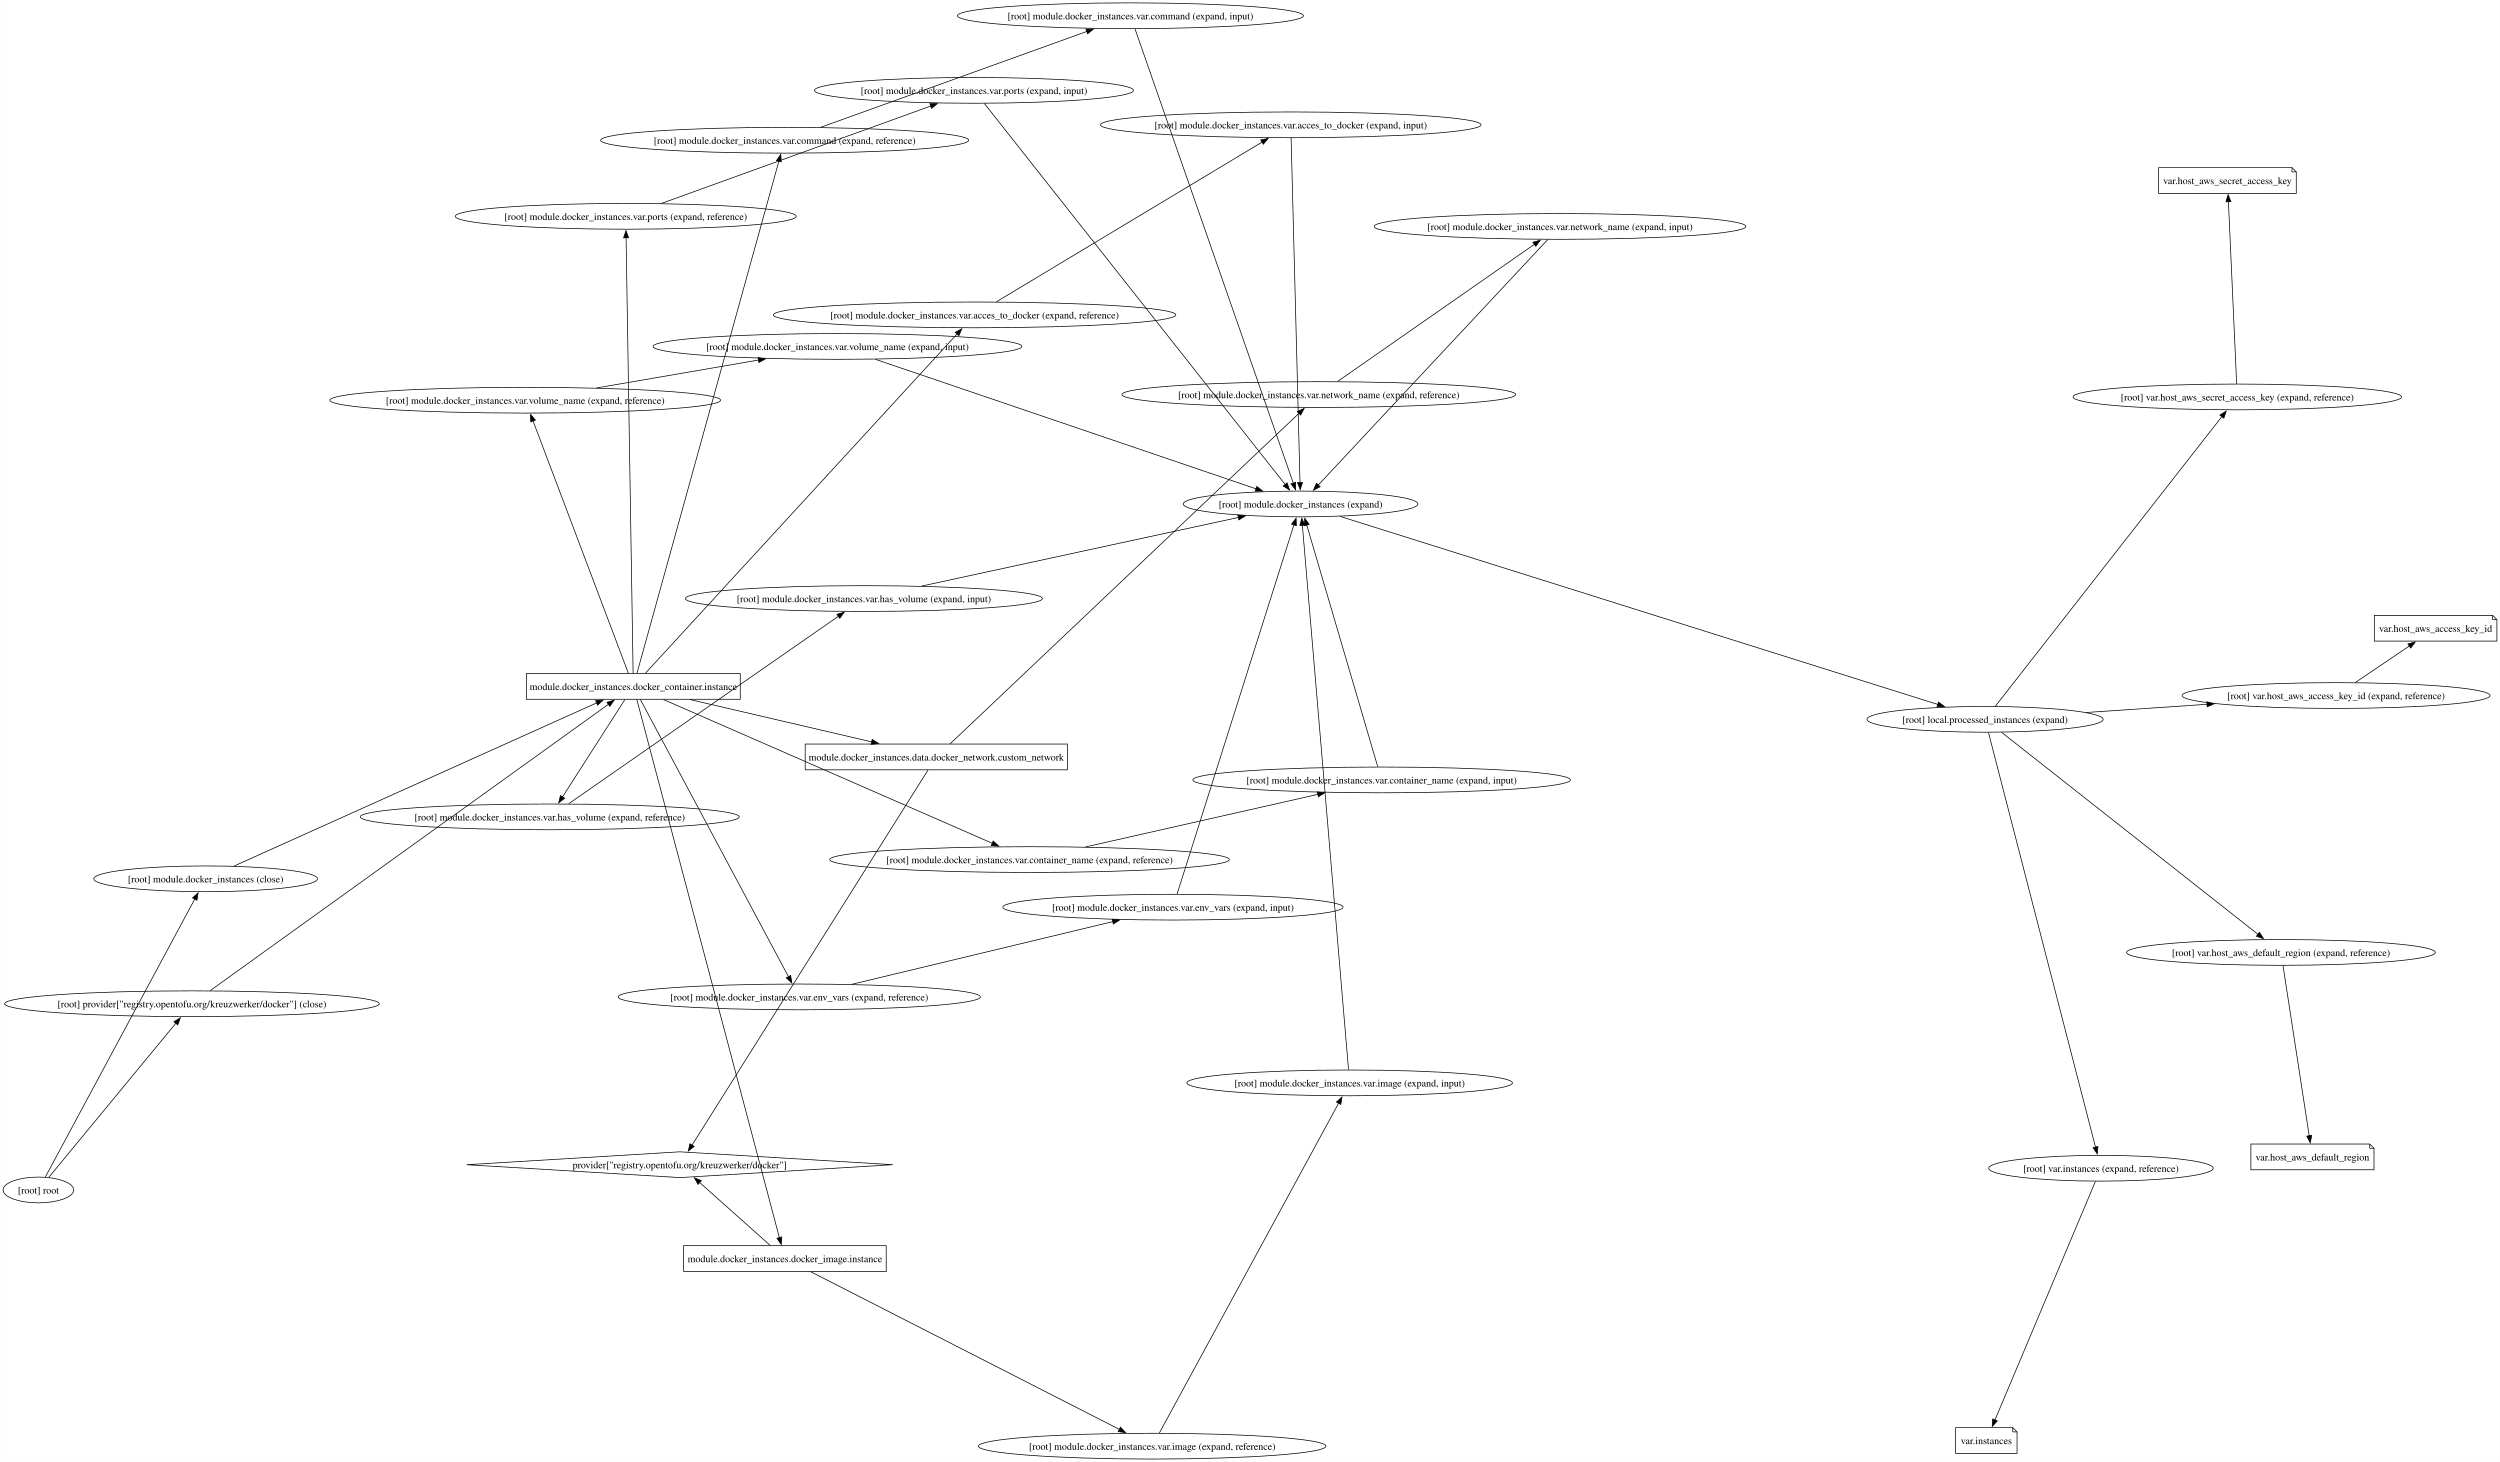
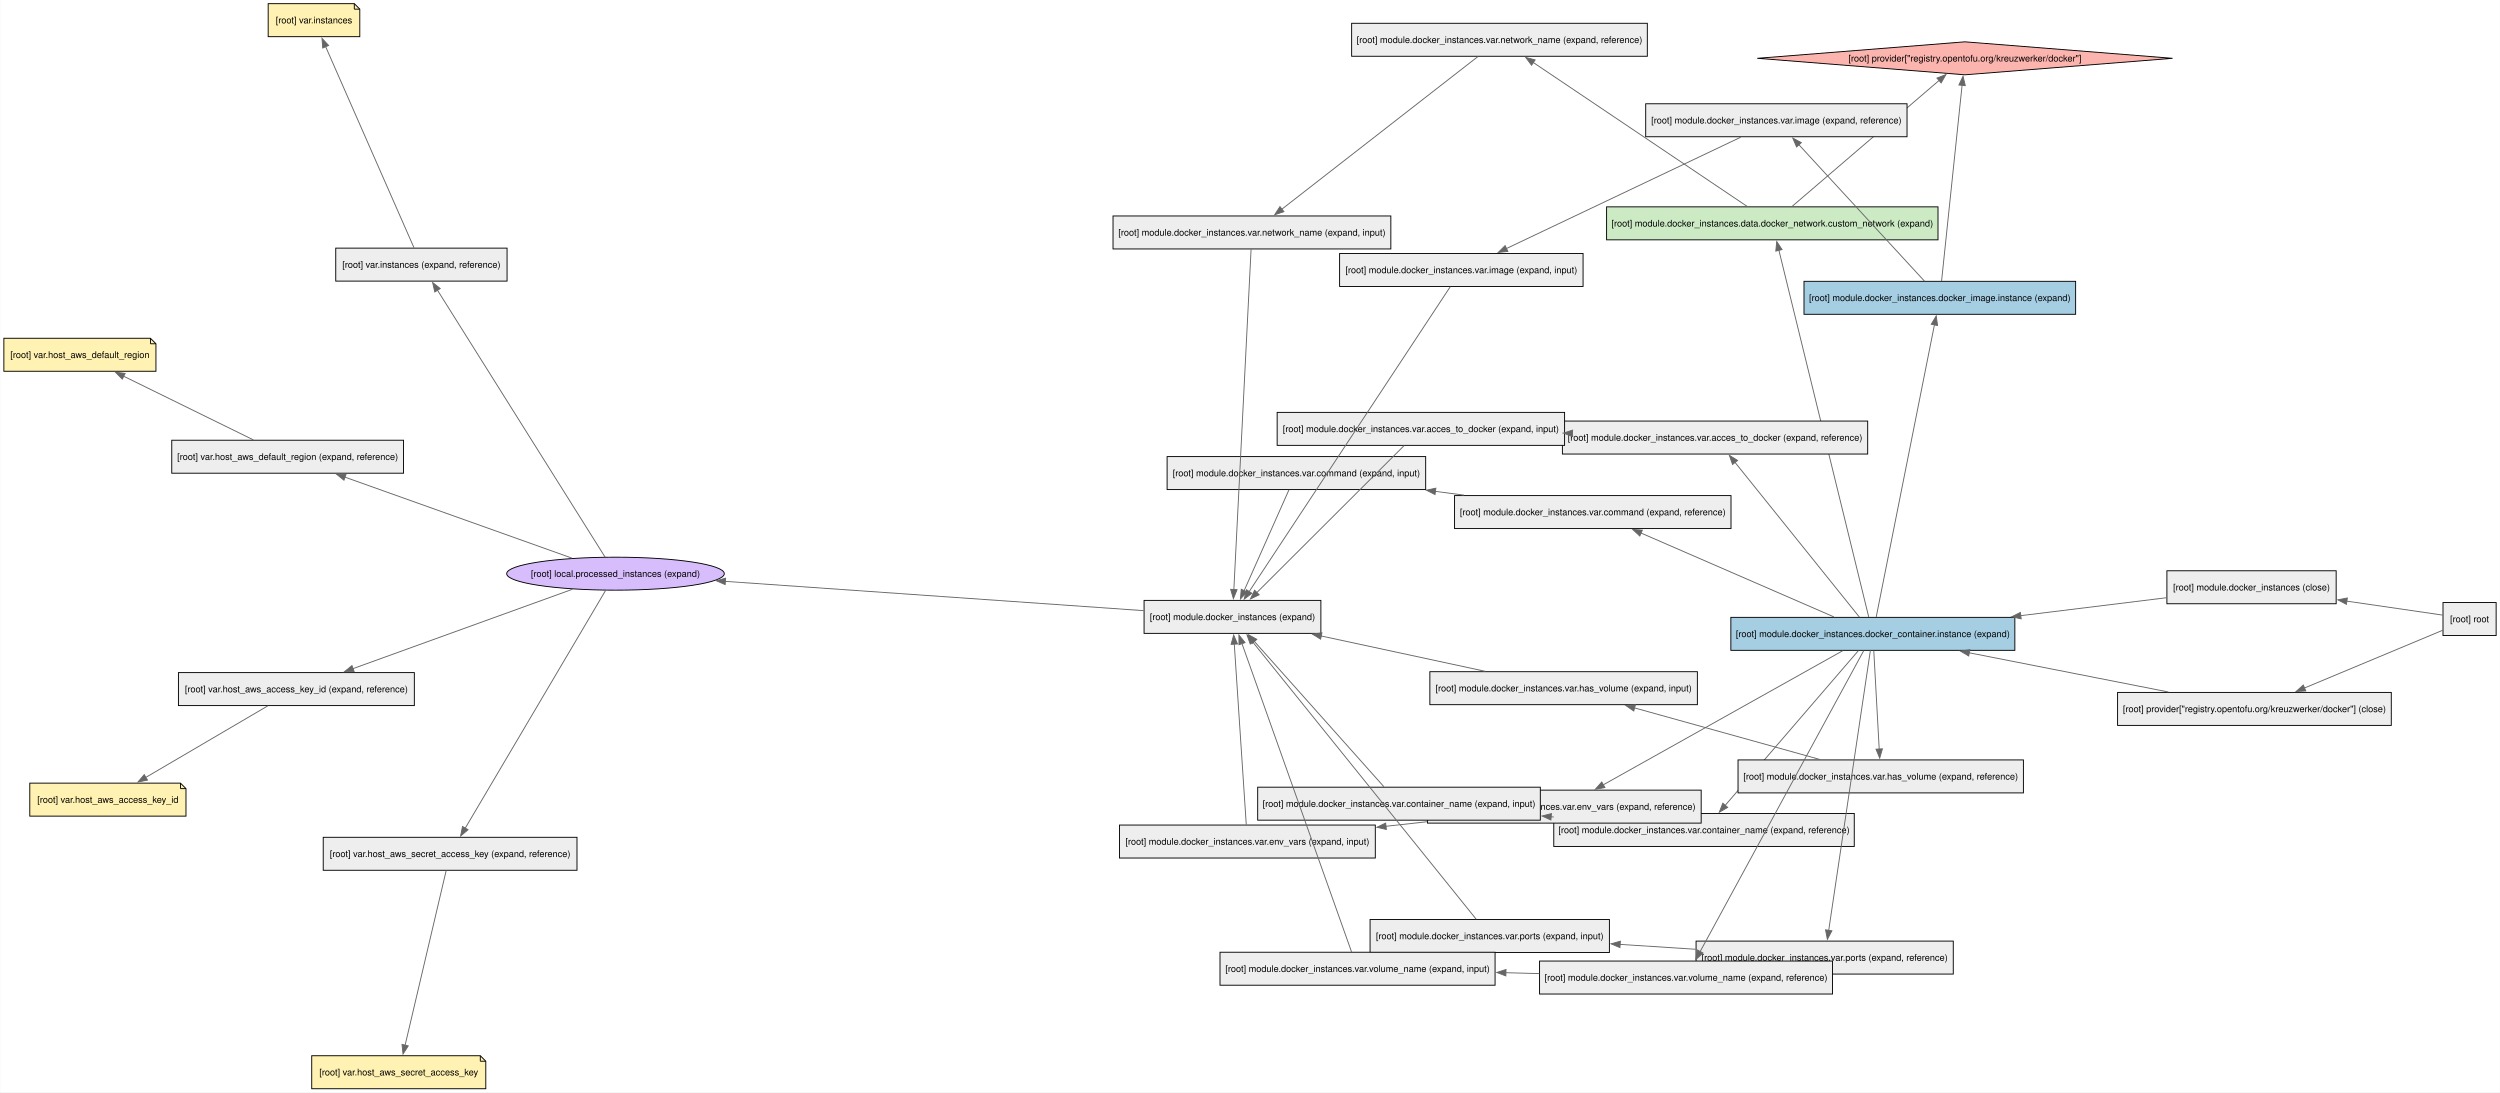
- <svg xmlns="http://www.w3.org/2000/svg" width="3492pt" height="2042pt" viewBox="0.00 0.00 3491.84 2042.28">
-   <g id="graph0" class="graph" transform="scale(1 1) rotate(0) translate(4 2038.28)">
-     <polygon fill="white" stroke="none" points="-4,4 -4,-2038.28 3487.84,-2038.28 3487.84,4 -4,4" />
+ <svg xmlns="http://www.w3.org/2000/svg" width="2728pt" height="1192pt" viewBox="0.00 0.00 2728.41 1192.37">
+   <g id="graph0" class="graph" transform="scale(1 1) rotate(0) translate(4 1188.37)">
+     <polygon fill="white" stroke="none" points="-4,4 -4,-1188.37 2724.41,-1188.37 2724.41,4 -4,4" />
    <g id="node1" class="node">
-       <polygon fill="none" stroke="black" points="1486.78,-998.85 1120.53,-998.85 1120.53,-962.85 1486.78,-962.85 1486.78,-998.85" />
-       <text text-anchor="middle" x="1303.65" y="-975.8" font-family="Times,serif" font-size="14.00">module.docker_instances.data.docker_network.custom_network</text>
+       <polygon fill="#fff2b2" stroke="black" points="192.79,-333.54 28.29,-333.54 28.29,-297.54 198.79,-297.54 198.79,-327.54 192.79,-333.54" />
+       <polyline fill="none" stroke="black" points="192.79,-333.54 192.79,-327.54" />
+       <polyline fill="none" stroke="black" points="198.79,-327.54 192.79,-327.54" />
+       <text text-anchor="middle" x="113.54" y="-312.04" font-family="Helvetica,sans-Serif" font-size="10.00">[root] var.host_aws_access_key_id</text>
+     </g>
+     <g id="node2" class="node">
+       <polygon fill="#fff2b2" stroke="black" points="160,-819.12 0,-819.12 0,-783.12 166,-783.12 166,-813.12 160,-819.12" />
+       <polyline fill="none" stroke="black" points="160,-819.12 160,-813.12" />
+       <polyline fill="none" stroke="black" points="166,-813.12 160,-813.12" />
+       <text text-anchor="middle" x="83" y="-797.62" font-family="Helvetica,sans-Serif" font-size="10.00">[root] var.host_aws_default_region</text>
+     </g>
+     <g id="node3" class="node">
+       <polygon fill="#fff2b2" stroke="black" points="520.04,-36 336.04,-36 336.04,0 526.04,0 526.04,-30 520.04,-36" />
+       <polyline fill="none" stroke="black" points="520.04,-36 520.04,-30" />
+       <polyline fill="none" stroke="black" points="526.04,-30 520.04,-30" />
+       <text text-anchor="middle" x="431.04" y="-14.5" font-family="Helvetica,sans-Serif" font-size="10.00">[root] var.host_aws_secret_access_key</text>
    </g>
    <g id="node4" class="node">
-       <polygon fill="none" stroke="black" points="945.22,-429.2 647.49,-411.2 945.22,-393.2 1242.94,-411.2 945.22,-429.2" />
-       <text text-anchor="middle" x="945.22" y="-406.15" font-family="Times,serif" font-size="14.00">provider["registry.opentofu.org/kreuzwerker/docker"]</text>
+       <polygon fill="#fff2b2" stroke="black" points="382.51,-1184.37 288.51,-1184.37 288.51,-1148.37 388.51,-1148.37 388.51,-1178.37 382.51,-1184.37" />
+       <polyline fill="none" stroke="black" points="382.51,-1184.37 382.51,-1178.37" />
+       <polyline fill="none" stroke="black" points="388.51,-1178.37 382.51,-1178.37" />
+       <text text-anchor="middle" x="338.51" y="-1162.87" font-family="Helvetica,sans-Serif" font-size="10.00">[root] var.instances</text>
+     </g>
+     <g id="node5" class="node">
+       <polygon fill="#fbb4ae" stroke="black" points="2140.56,-1142.72 1913.92,-1124.72 2140.56,-1106.72 2367.19,-1124.72 2140.56,-1142.72" />
+       <text text-anchor="middle" x="2140.56" y="-1121.22" font-family="Helvetica,sans-Serif" font-size="10.00">[root] provider["registry.opentofu.org/kreuzwerker/docker"]</text>
+     </g>
+     <g id="node6" class="node">
+       <polygon fill="#ccebc5" stroke="black" points="2111.19,-962.58 1749.44,-962.58 1749.44,-926.58 2111.19,-926.58 2111.19,-962.58" />
+       <text text-anchor="middle" x="1930.32" y="-941.08" font-family="Helvetica,sans-Serif" font-size="10.00">[root] module.docker_instances.data.docker_network.custom_network (expand)</text>
    </g>
    <g id="edge8" class="edge">
-       <path fill="none" stroke="black" d="M1292.13,-962.54C1239.88,-879.5 1024.99,-537.98 962.4,-438.5" />
-       <polygon fill="black" stroke="black" points="965.43,-436.76 957.14,-430.16 959.51,-440.48 965.43,-436.76" />
+       <path fill="none" stroke="#666666" d="M1951.63,-962.84C1989.84,-995.58 2069.95,-1064.22 2112.54,-1100.72" />
+       <polygon fill="#666666" stroke="#666666" points="2110.01,-1103.16 2119.88,-1107.01 2114.57,-1097.84 2110.01,-1103.16" />
+     </g>
+     <g id="node17" class="node">
+       <polygon fill="#eeeeee" stroke="black" points="1793.9,-1162.95 1471.15,-1162.95 1471.15,-1126.95 1793.9,-1126.95 1793.9,-1162.95" />
+       <text text-anchor="middle" x="1632.53" y="-1141.45" font-family="Helvetica,sans-Serif" font-size="10.00">[root] module.docker_instances.var.network_name (expand, reference)</text>
+     </g>
+     <g id="edge7" class="edge">
+       <path fill="none" stroke="#666666" d="M1902.84,-963.07C1849.1,-999.23 1730.07,-1079.32 1669.49,-1120.08" />
+       <polygon fill="#666666" stroke="#666666" points="1667.54,-1117.17 1661.2,-1125.66 1671.45,-1122.98 1667.54,-1117.17" />
+     </g>
+     <g id="node7" class="node">
+       <polygon fill="#a6cee3" stroke="black" points="2195.07,-514.5 1885.07,-514.5 1885.07,-478.5 2195.07,-478.5 2195.07,-514.5" />
+       <text text-anchor="middle" x="2040.07" y="-493" font-family="Helvetica,sans-Serif" font-size="10.00">[root] module.docker_instances.docker_container.instance (expand)</text>
+     </g>
+     <g id="edge9" class="edge">
+       <path fill="none" stroke="#666666" d="M2035.57,-514.9C2018.59,-584.19 1958.44,-829.78 1937.54,-915.11" />
+       <polygon fill="#666666" stroke="#666666" points="1934.14,-914.26 1935.16,-924.8 1940.94,-915.92 1934.14,-914.26" />
+     </g>
+     <g id="node8" class="node">
+       <polygon fill="#a6cee3" stroke="black" points="2261.41,-881.3 1964.91,-881.3 1964.91,-845.3 2261.41,-845.3 2261.41,-881.3" />
+       <text text-anchor="middle" x="2113.16" y="-859.8" font-family="Helvetica,sans-Serif" font-size="10.00">[root] module.docker_instances.docker_image.instance (expand)</text>
+     </g>
+     <g id="edge10" class="edge">
+       <path fill="none" stroke="#666666" d="M2043.75,-514.94C2055.59,-574.39 2092.85,-761.35 2107.33,-834.01" />
+       <polygon fill="#666666" stroke="#666666" points="2103.84,-834.43 2109.23,-843.56 2110.71,-833.07 2103.84,-834.43" />
+     </g>
+     <g id="node18" class="node">
+       <polygon fill="#eeeeee" stroke="black" points="2034.44,-728.77 1701.19,-728.77 1701.19,-692.77 2034.44,-692.77 2034.44,-728.77" />
+       <text text-anchor="middle" x="1867.82" y="-707.27" font-family="Helvetica,sans-Serif" font-size="10.00">[root] module.docker_instances.var.acces_to_docker (expand, reference)</text>
+     </g>
+     <g id="edge11" class="edge">
+       <path fill="none" stroke="#666666" d="M2025.39,-514.77C1995,-552.56 1925.12,-639.5 1889.52,-683.78" />
+       <polygon fill="#666666" stroke="#666666" points="1886.95,-681.38 1883.41,-691.37 1892.41,-685.77 1886.95,-681.38" />
+     </g>
+     <g id="node19" class="node">
+       <polygon fill="#eeeeee" stroke="black" points="1885.24,-647.42 1583.49,-647.42 1583.49,-611.42 1885.24,-611.42 1885.24,-647.42" />
+       <text text-anchor="middle" x="1734.37" y="-625.92" font-family="Helvetica,sans-Serif" font-size="10.00">[root] module.docker_instances.var.command (expand, reference)</text>
+     </g>
+     <g id="edge12" class="edge">
+       <path fill="none" stroke="#666666" d="M1997.57,-514.98C1942.47,-538.94 1846.41,-580.7 1786.83,-606.61" />
+       <polygon fill="#666666" stroke="#666666" points="1785.68,-603.29 1777.9,-610.49 1788.47,-609.71 1785.68,-603.29" />
+     </g>
+     <g id="node20" class="node">
+       <polygon fill="#eeeeee" stroke="black" points="2019.78,-300.44 1691.78,-300.44 1691.78,-264.44 2019.78,-264.44 2019.78,-300.44" />
+       <text text-anchor="middle" x="1855.78" y="-278.94" font-family="Helvetica,sans-Serif" font-size="10.00">[root] module.docker_instances.var.container_name (expand, reference)</text>
+     </g>
+     <g id="edge13" class="edge">
+       <path fill="none" stroke="#666666" d="M2024.36,-478.25C1991.79,-440.41 1916.77,-353.28 1878.76,-309.13" />
+       <polygon fill="#666666" stroke="#666666" points="1881.62,-307.09 1872.44,-301.79 1876.31,-311.65 1881.62,-307.09" />
+     </g>
+     <g id="node21" class="node">
+       <polygon fill="#eeeeee" stroke="black" points="1852.68,-325.91 1553.93,-325.91 1553.93,-289.91 1852.68,-289.91 1852.68,-325.91" />
+       <text text-anchor="middle" x="1703.3" y="-304.41" font-family="Helvetica,sans-Serif" font-size="10.00">[root] module.docker_instances.var.env_vars (expand, reference)</text>
+     </g>
+     <g id="edge14" class="edge">
+       <path fill="none" stroke="#666666" d="M2007.17,-478.08C1945.77,-443.69 1813.83,-369.81 1745.8,-331.71" />
+       <polygon fill="#666666" stroke="#666666" points="1747.6,-328.71 1737.16,-326.88 1744.18,-334.82 1747.6,-328.71" />
+     </g>
+     <g id="node22" class="node">
+       <polygon fill="#eeeeee" stroke="black" points="2204.41,-358.88 1892.91,-358.88 1892.91,-322.88 2204.41,-322.88 2204.41,-358.88" />
+       <text text-anchor="middle" x="2048.66" y="-337.38" font-family="Helvetica,sans-Serif" font-size="10.00">[root] module.docker_instances.var.has_volume (expand, reference)</text>
+     </g>
+     <g id="edge15" class="edge">
+       <path fill="none" stroke="#666666" d="M2041.09,-478.04C2042.56,-451.48 2045.28,-402.21 2047.02,-370.52" />
+       <polygon fill="#666666" stroke="#666666" points="2050.5,-371.01 2047.56,-360.83 2043.51,-370.62 2050.5,-371.01" />
+     </g>
+     <g id="node23" class="node">
+       <polygon fill="#eeeeee" stroke="black" points="2127.85,-161.13 1847.1,-161.13 1847.1,-125.13 2127.85,-125.13 2127.85,-161.13" />
+       <text text-anchor="middle" x="1987.47" y="-139.63" font-family="Helvetica,sans-Serif" font-size="10.00">[root] module.docker_instances.var.ports (expand, reference)</text>
+     </g>
+     <g id="edge16" class="edge">
+       <path fill="none" stroke="#666666" d="M2037.39,-478.49C2028.88,-421.32 2002.42,-243.55 1991.87,-172.71" />
+       <polygon fill="#666666" stroke="#666666" points="1995.37,-172.4 1990.43,-163.02 1988.44,-173.43 1995.37,-172.4" />
+     </g>
+     <g id="node24" class="node">
+       <polygon fill="#eeeeee" stroke="black" points="1996.02,-139.35 1676.27,-139.35 1676.27,-103.35 1996.02,-103.35 1996.02,-139.35" />
+       <text text-anchor="middle" x="1836.15" y="-117.85" font-family="Helvetica,sans-Serif" font-size="10.00">[root] module.docker_instances.var.volume_name (expand, reference)</text>
+     </g>
+     <g id="edge17" class="edge">
+       <path fill="none" stroke="#666666" d="M2030.1,-478.15C1997.1,-417.44 1891.28,-222.78 1851.48,-149.56" />
+       <polygon fill="#666666" stroke="#666666" points="1854.67,-148.11 1846.82,-141 1848.52,-151.45 1854.67,-148.11" />
+     </g>
+     <g id="edge19" class="edge">
+       <path fill="none" stroke="#666666" d="M2115.09,-881.68C2119.78,-926.42 2131.81,-1041.24 2137.49,-1095.49" />
+       <polygon fill="#666666" stroke="#666666" points="2133.99,-1095.62 2138.51,-1105.2 2140.95,-1094.89 2133.99,-1095.62" />
+     </g>
+     <g id="node25" class="node">
+       <polygon fill="#eeeeee" stroke="black" points="2077.38,-1075.1 1792.13,-1075.1 1792.13,-1039.1 2077.38,-1039.1 2077.38,-1075.1" />
+       <text text-anchor="middle" x="1934.76" y="-1053.6" font-family="Helvetica,sans-Serif" font-size="10.00">[root] module.docker_instances.var.image (expand, reference)</text>
+     </g>
+     <g id="edge18" class="edge">
+       <path fill="none" stroke="#666666" d="M2096.38,-881.53C2064.77,-915.87 1996.27,-990.28 1959.42,-1030.32" />
+       <polygon fill="#666666" stroke="#666666" points="1956.85,-1027.94 1952.65,-1037.66 1962,-1032.68 1956.85,-1027.94" />
+     </g>
+     <g id="node9" class="node">
+       <ellipse fill="#d8bdfc" stroke="black" cx="667.61" cy="-562.18" rx="118.76" ry="18" />
+       <text text-anchor="middle" x="667.61" y="-558.68" font-family="Helvetica,sans-Serif" font-size="10.00">[root] local.processed_instances (expand)</text>
+     </g>
+     <g id="node13" class="node">
+       <polygon fill="#eeeeee" stroke="black" points="448.05,-454.2 190.55,-454.2 190.55,-418.2 448.05,-418.2 448.05,-454.2" />
+       <text text-anchor="middle" x="319.3" y="-432.7" font-family="Helvetica,sans-Serif" font-size="10.00">[root] var.host_aws_access_key_id (expand, reference)</text>
+     </g>
+     <g id="edge1" class="edge">
+       <path fill="none" stroke="#666666" d="M620.64,-545.19C558.68,-522.78 449.51,-483.29 380.96,-458.5" />
+       <polygon fill="#666666" stroke="#666666" points="382.34,-455.28 371.75,-455.17 379.96,-461.86 382.34,-455.28" />
+     </g>
+     <g id="node14" class="node">
+       <polygon fill="#eeeeee" stroke="black" points="436.26,-707.85 183.26,-707.85 183.26,-671.85 436.26,-671.85 436.26,-707.85" />
+       <text text-anchor="middle" x="309.76" y="-686.35" font-family="Helvetica,sans-Serif" font-size="10.00">[root] var.host_aws_default_region (expand, reference)</text>
+     </g>
+     <g id="edge2" class="edge">
+       <path fill="none" stroke="#666666" d="M620.09,-579.14C556.26,-601.91 442.68,-642.43 372.06,-667.62" />
+       <polygon fill="#666666" stroke="#666666" points="371.21,-664.21 362.96,-670.87 373.56,-670.8 371.21,-664.21" />
+     </g>
+     <g id="node15" class="node">
+       <polygon fill="#eeeeee" stroke="black" points="625.59,-274.43 348.59,-274.43 348.59,-238.43 625.59,-238.43 625.59,-274.43" />
+       <text text-anchor="middle" x="487.09" y="-252.93" font-family="Helvetica,sans-Serif" font-size="10.00">[root] var.host_aws_secret_access_key (expand, reference)</text>
+     </g>
+     <g id="edge3" class="edge">
+       <path fill="none" stroke="#666666" d="M656.86,-543.97C626.51,-492.57 540.02,-346.07 503.59,-284.37" />
+       <polygon fill="#666666" stroke="#666666" points="506.66,-282.68 498.56,-275.85 500.63,-286.24 506.66,-282.68" />
    </g>
    <g id="node16" class="node">
-       <ellipse fill="none" stroke="black" cx="1837.99" cy="-1487.08" rx="275.01" ry="18" />
-       <text text-anchor="middle" x="1837.99" y="-1482.03" font-family="Times,serif" font-size="14.00">[root] module.docker_instances.var.network_name (expand, reference)</text>
-     </g>
-     <g id="edge7" class="edge">
-       <path fill="none" stroke="black" d="M1322.98,-999.16C1403.91,-1075.83 1715.6,-1371.13 1810.45,-1460.99" />
-       <polygon fill="black" stroke="black" points="1807.92,-1463.41 1817.58,-1467.75 1812.73,-1458.33 1807.92,-1463.41" />
-     </g>
-     <g id="node2" class="node">
-       <polygon fill="none" stroke="black" points="1029.82,-1097.41 731.07,-1097.41 731.07,-1061.41 1029.82,-1061.41 1029.82,-1097.41" />
-       <text text-anchor="middle" x="880.44" y="-1074.36" font-family="Times,serif" font-size="14.00">module.docker_instances.docker_container.instance</text>
-     </g>
-     <g id="edge9" class="edge">
-       <path fill="none" stroke="black" d="M959.55,-1060.99C1031.72,-1044.18 1138.3,-1019.36 1213.69,-1001.8" />
-       <polygon fill="black" stroke="black" points="1214.16,-1005.29 1223.1,-999.61 1212.57,-998.47 1214.16,-1005.29" />
-     </g>
-     <g id="node3" class="node">
-       <polygon fill="none" stroke="black" points="1233.71,-298.08 950.71,-298.08 950.71,-262.08 1233.71,-262.08 1233.71,-298.08" />
-       <text text-anchor="middle" x="1092.21" y="-275.03" font-family="Times,serif" font-size="14.00">module.docker_instances.docker_image.instance</text>
-     </g>
-     <g id="edge10" class="edge">
-       <path fill="none" stroke="black" d="M885.26,-1061.21C912.81,-957.22 1050.31,-438.23 1084.5,-309.17" />
-       <polygon fill="black" stroke="black" points="1087.83,-310.28 1087.01,-299.71 1081.06,-308.48 1087.83,-310.28" />
-     </g>
-     <g id="node17" class="node">
-       <ellipse fill="none" stroke="black" cx="1357.19" cy="-1598.38" rx="281.15" ry="18" />
-       <text text-anchor="middle" x="1357.19" y="-1593.33" font-family="Times,serif" font-size="14.00">[root] module.docker_instances.var.acces_to_docker (expand, reference)</text>
-     </g>
-     <g id="edge11" class="edge">
-       <path fill="none" stroke="black" d="M897.41,-1097.88C969.24,-1176.07 1248.45,-1480.02 1332.88,-1571.91" />
-       <polygon fill="black" stroke="black" points="1330.06,-1574.02 1339.4,-1579.02 1335.21,-1569.28 1330.06,-1574.02" />
-     </g>
-     <g id="node18" class="node">
-       <ellipse fill="none" stroke="black" cx="1091.87" cy="-1842.34" rx="257.1" ry="18" />
-       <text text-anchor="middle" x="1091.87" y="-1837.29" font-family="Times,serif" font-size="14.00">[root] module.docker_instances.var.command (expand, reference)</text>
-     </g>
-     <g id="edge12" class="edge">
-       <path fill="none" stroke="black" d="M885.56,-1097.89C913.67,-1199.3 1049.13,-1688.12 1083.78,-1813.16" />
-       <polygon fill="black" stroke="black" points="1080.37,-1813.94 1086.41,-1822.64 1087.11,-1812.07 1080.37,-1813.94" />
-     </g>
-     <g id="node19" class="node">
-       <ellipse fill="none" stroke="black" cx="1433.95" cy="-837.45" rx="279.11" ry="18" />
-       <text text-anchor="middle" x="1433.95" y="-832.4" font-family="Times,serif" font-size="14.00">[root] module.docker_instances.var.container_name (expand, reference)</text>
-     </g>
-     <g id="edge13" class="edge">
-       <path fill="none" stroke="black" d="M922.5,-1061.03C1022.23,-1017.43 1272.88,-907.86 1381.92,-860.2" />
-       <polygon fill="black" stroke="black" points="1383.18,-863.46 1390.95,-856.25 1380.38,-857.05 1383.18,-863.46" />
-     </g>
-     <g id="node20" class="node">
-       <ellipse fill="none" stroke="black" cx="1112.26" cy="-645.59" rx="253" ry="18" />
-       <text text-anchor="middle" x="1112.26" y="-640.54" font-family="Times,serif" font-size="14.00">[root] module.docker_instances.var.env_vars (expand, reference)</text>
-     </g>
-     <g id="edge14" class="edge">
-       <path fill="none" stroke="black" d="M890.25,-1061.05C926.54,-993.14 1053.31,-755.91 1097.18,-673.81" />
-       <polygon fill="black" stroke="black" points="1100.24,-675.52 1101.86,-665.05 1094.06,-672.22 1100.24,-675.52" />
-     </g>
-     <g id="node21" class="node">
-       <ellipse fill="none" stroke="black" cx="763.64" cy="-897.1" rx="264.78" ry="18" />
-       <text text-anchor="middle" x="763.64" y="-892.05" font-family="Times,serif" font-size="14.00">[root] module.docker_instances.var.has_volume (expand, reference)</text>
-     </g>
-     <g id="edge15" class="edge">
-       <path fill="none" stroke="black" d="M868.6,-1060.93C847.99,-1028.77 805.45,-962.36 781.33,-924.72" />
-       <polygon fill="black" stroke="black" points="784.5,-923.17 776.15,-916.63 778.6,-926.94 784.5,-923.17" />
-     </g>
-     <g id="node22" class="node">
-       <ellipse fill="none" stroke="black" cx="869.84" cy="-1736.07" rx="238.16" ry="18" />
-       <text text-anchor="middle" x="869.84" y="-1731.02" font-family="Times,serif" font-size="14.00">[root] module.docker_instances.var.ports (expand, reference)</text>
-     </g>
-     <g id="edge16" class="edge">
-       <path fill="none" stroke="black" d="M880.15,-1097.66C878.68,-1188.6 872.15,-1592.94 870.32,-1706.39" />
-       <polygon fill="black" stroke="black" points="866.82,-1706.03 870.16,-1716.09 873.82,-1706.15 866.82,-1706.03" />
-     </g>
-     <g id="node23" class="node">
-       <ellipse fill="none" stroke="black" cx="729.41" cy="-1479.19" rx="272.96" ry="18" />
-       <text text-anchor="middle" x="729.41" y="-1474.14" font-family="Times,serif" font-size="14.00">[root] module.docker_instances.var.volume_name (expand, reference)</text>
-     </g>
-     <g id="edge17" class="edge">
-       <path fill="none" stroke="black" d="M873.46,-1097.89C849.35,-1161.71 769.48,-1373.12 740.25,-1450.49" />
-       <polygon fill="black" stroke="black" points="737.11,-1448.89 736.85,-1459.49 743.66,-1451.37 737.11,-1448.89" />
-     </g>
-     <g id="edge19" class="edge">
-       <path fill="none" stroke="black" d="M1071.77,-298.31C1046.03,-321.27 1001.71,-360.81 972.94,-386.47" />
-       <polygon fill="black" stroke="black" points="970.81,-383.68 965.68,-392.95 975.47,-388.91 970.81,-383.68" />
-     </g>
-     <g id="node24" class="node">
-       <ellipse fill="none" stroke="black" cx="1605.3" cy="-18" rx="242.77" ry="18" />
-       <text text-anchor="middle" x="1605.3" y="-12.95" font-family="Times,serif" font-size="14.00">[root] module.docker_instances.var.image (expand, reference)</text>
-     </g>
-     <g id="edge18" class="edge">
-       <path fill="none" stroke="black" d="M1128.29,-261.65C1219.38,-215.12 1458.59,-92.94 1559.43,-41.43" />
-       <polygon fill="black" stroke="black" points="1560.94,-44.59 1568.25,-36.92 1557.76,-38.35 1560.94,-44.59" />
-     </g>
-     <g id="node5" class="node">
-       <polygon fill="none" stroke="black" points="3477.84,-1178.65 3312.59,-1178.65 3312.59,-1142.65 3483.84,-1142.65 3483.84,-1172.65 3477.84,-1178.65" />
-       <polyline fill="none" stroke="black" points="3477.84,-1178.65 3477.84,-1172.65" />
-       <polyline fill="none" stroke="black" points="3483.84,-1172.65 3477.84,-1172.65" />
-       <text text-anchor="middle" x="3398.21" y="-1155.6" font-family="Times,serif" font-size="14.00">var.host_aws_access_key_id</text>
-     </g>
-     <g id="node6" class="node">
-       <polygon fill="none" stroke="black" points="3306.15,-440.11 3140.15,-440.11 3140.15,-404.11 3312.15,-404.11 3312.15,-434.11 3306.15,-440.11" />
-       <polyline fill="none" stroke="black" points="3306.15,-440.11 3306.15,-434.11" />
-       <polyline fill="none" stroke="black" points="3312.15,-434.11 3306.15,-434.11" />
-       <text text-anchor="middle" x="3226.15" y="-417.06" font-family="Times,serif" font-size="14.00">var.host_aws_default_region</text>
-     </g>
-     <g id="node7" class="node">
-       <polygon fill="none" stroke="black" points="3197.55,-1804.15 3011.3,-1804.15 3011.3,-1768.15 3203.55,-1768.15 3203.55,-1798.15 3197.55,-1804.15" />
-       <polyline fill="none" stroke="black" points="3197.55,-1804.15 3197.55,-1798.15" />
-       <polyline fill="none" stroke="black" points="3203.55,-1798.15 3197.55,-1798.15" />
-       <text text-anchor="middle" x="3107.43" y="-1781.1" font-family="Times,serif" font-size="14.00">var.host_aws_secret_access_key</text>
-     </g>
-     <g id="node8" class="node">
-       <polygon fill="none" stroke="black" points="2807.47,-43.94 2727.72,-43.94 2727.72,-7.94 2813.47,-7.94 2813.47,-37.94 2807.47,-43.94" />
-       <polyline fill="none" stroke="black" points="2807.47,-43.94 2807.47,-37.94" />
-       <polyline fill="none" stroke="black" points="2813.47,-37.94 2807.47,-37.94" />
-       <text text-anchor="middle" x="2770.59" y="-20.89" font-family="Times,serif" font-size="14.00">var.instances</text>
-     </g>
-     <g id="node9" class="node">
-       <ellipse fill="none" stroke="black" cx="2768.8" cy="-1033.37" rx="164.97" ry="18" />
-       <text text-anchor="middle" x="2768.8" y="-1028.32" font-family="Times,serif" font-size="14.00">[root] local.processed_instances (expand)</text>
+       <polygon fill="#eeeeee" stroke="black" points="549.26,-917.53 362.26,-917.53 362.26,-881.53 549.26,-881.53 549.26,-917.53" />
+       <text text-anchor="middle" x="455.76" y="-896.03" font-family="Helvetica,sans-Serif" font-size="10.00">[root] var.instances (expand, reference)</text>
+     </g>
+     <g id="edge4" class="edge">
+       <path fill="none" stroke="#666666" d="M656.22,-580.32C621.23,-636.03 515.15,-804.96 473.15,-871.84" />
+       <polygon fill="#666666" stroke="#666666" points="470.37,-869.69 468.01,-880.02 476.29,-873.42 470.37,-869.69" />
    </g>
    <g id="node10" class="node">
-       <ellipse fill="none" stroke="black" cx="3259.14" cy="-1066.62" rx="215.13" ry="18" />
-       <text text-anchor="middle" x="3259.14" y="-1061.57" font-family="Times,serif" font-size="14.00">[root] var.host_aws_access_key_id (expand, reference)</text>
-     </g>
-     <g id="edge1" class="edge">
-       <path fill="none" stroke="black" d="M2909.97,-1042.94C2962.65,-1046.52 3023.18,-1050.62 3078.89,-1054.4" />
-       <polygon fill="black" stroke="black" points="3078.61,-1057.89 3088.83,-1055.07 3079.09,-1050.9 3078.61,-1057.89" />
+       <polygon fill="#eeeeee" stroke="black" points="1437.58,-533.02 1244.58,-533.02 1244.58,-497.02 1437.58,-497.02 1437.58,-533.02" />
+       <text text-anchor="middle" x="1341.08" y="-511.52" font-family="Helvetica,sans-Serif" font-size="10.00">[root] module.docker_instances (expand)</text>
+     </g>
+     <g id="edge6" class="edge">
+       <path fill="none" stroke="#666666" d="M1244.23,-521.81C1123.62,-530.25 917.63,-544.68 787.27,-553.8" />
+       <polygon fill="#666666" stroke="#666666" points="787.31,-550.29 777.58,-554.48 787.8,-557.27 787.31,-550.29" />
    </g>
    <g id="node11" class="node">
-       <ellipse fill="none" stroke="black" cx="3182.2" cy="-707.73" rx="215.64" ry="18" />
-       <text text-anchor="middle" x="3182.2" y="-702.68" font-family="Times,serif" font-size="14.00">[root] var.host_aws_default_region (expand, reference)</text>
-     </g>
-     <g id="edge2" class="edge">
-       <path fill="none" stroke="black" d="M2791.92,-1015.17C2861.66,-960.22 3070.16,-795.99 3150.32,-732.85" />
-       <polygon fill="black" stroke="black" points="3152.12,-735.89 3157.81,-726.95 3147.79,-730.39 3152.12,-735.89" />
+       <polygon fill="#eeeeee" stroke="black" points="2545.79,-565.35 2361.04,-565.35 2361.04,-529.35 2545.79,-529.35 2545.79,-565.35" />
+       <text text-anchor="middle" x="2453.42" y="-543.85" font-family="Helvetica,sans-Serif" font-size="10.00">[root] module.docker_instances (close)</text>
+     </g>
+     <g id="edge5" class="edge">
+       <path fill="none" stroke="#666666" d="M2360.65,-535.94C2313.67,-530.16 2255.26,-522.97 2201.22,-516.33" />
+       <polygon fill="#666666" stroke="#666666" points="2201.97,-512.89 2191.62,-515.15 2201.12,-519.84 2201.97,-512.89" />
    </g>
    <g id="node12" class="node">
-       <ellipse fill="none" stroke="black" cx="3121.1" cy="-1483.76" rx="229.46" ry="18" />
-       <text text-anchor="middle" x="3121.1" y="-1478.71" font-family="Times,serif" font-size="14.00">[root] var.host_aws_secret_access_key (expand, reference)</text>
-     </g>
-     <g id="edge3" class="edge">
-       <path fill="none" stroke="black" d="M2783.05,-1051.58C2837.71,-1121.47 3034.23,-1372.7 3099.7,-1456.41" />
-       <polygon fill="black" stroke="black" points="3096.82,-1458.41 3105.74,-1464.13 3102.33,-1454.09 3096.82,-1458.41" />
-     </g>
-     <g id="node13" class="node">
-       <ellipse fill="none" stroke="black" cx="2930.69" cy="-406.25" rx="156.78" ry="18" />
-       <text text-anchor="middle" x="2930.69" y="-401.2" font-family="Times,serif" font-size="14.00">[root] var.instances (expand, reference)</text>
-     </g>
-     <g id="edge4" class="edge">
-       <path fill="none" stroke="black" d="M2773.56,-1014.94C2796.41,-926.42 2894.96,-544.64 2923.14,-435.5" />
-       <polygon fill="black" stroke="black" points="2926.44,-436.7 2925.55,-426.14 2919.66,-434.95 2926.44,-436.7" />
+       <polygon fill="#eeeeee" stroke="black" points="2720.41,-530.68 2662.41,-530.68 2662.41,-494.68 2720.41,-494.68 2720.41,-530.68" />
+       <text text-anchor="middle" x="2691.41" y="-509.18" font-family="Helvetica,sans-Serif" font-size="10.00">[root] root</text>
+     </g>
+     <g id="edge39" class="edge">
+       <path fill="none" stroke="#666666" d="M2662.23,-516.93C2635.9,-520.77 2595.56,-526.64 2557.33,-532.21" />
+       <polygon fill="#666666" stroke="#666666" points="2556.98,-528.73 2547.59,-533.63 2557.99,-535.66 2556.98,-528.73" />
+     </g>
+     <g id="node35" class="node">
+       <polygon fill="#eeeeee" stroke="black" points="2605.96,-432.56 2307.21,-432.56 2307.21,-396.56 2605.96,-396.56 2605.96,-432.56" />
+       <text text-anchor="middle" x="2456.58" y="-411.06" font-family="Helvetica,sans-Serif" font-size="10.00">[root] provider["registry.opentofu.org/kreuzwerker/docker"] (close)</text>
+     </g>
+     <g id="edge40" class="edge">
+       <path fill="none" stroke="#666666" d="M2662.14,-500.45C2624.42,-484.69 2558.1,-456.98 2511,-437.3" />
+       <polygon fill="#666666" stroke="#666666" points="2512.63,-434.19 2502.05,-433.56 2509.93,-440.65 2512.63,-434.19" />
    </g>
    <g id="edge41" class="edge">
-       <path fill="none" stroke="black" d="M3285.96,-1084.75C3307.46,-1099.29 3337.87,-1119.85 3361.61,-1135.91" />
-       <polygon fill="black" stroke="black" points="3359.51,-1138.71 3369.75,-1141.41 3363.43,-1132.91 3359.51,-1138.71" />
+       <path fill="none" stroke="#666666" d="M288.05,-417.87C252.47,-397.01 194.21,-362.84 154.89,-339.79" />
+       <polygon fill="#666666" stroke="#666666" points="156.78,-336.84 146.39,-334.8 153.24,-342.88 156.78,-336.84" />
    </g>
    <g id="edge42" class="edge">
-       <path fill="none" stroke="black" d="M3185.02,-689.43C3192.45,-641.17 3212.61,-510.12 3221.66,-451.33" />
-       <polygon fill="black" stroke="black" points="3225.07,-452.18 3223.13,-441.76 3218.15,-451.11 3225.07,-452.18" />
+       <path fill="none" stroke="#666666" d="M272.31,-708.22C233.58,-727.23 172.97,-756.97 130.8,-777.67" />
+       <polygon fill="#666666" stroke="#666666" points="129.29,-774.51 121.86,-782.06 132.38,-780.79 129.29,-774.51" />
    </g>
    <g id="edge43" class="edge">
-       <path fill="none" stroke="black" d="M3120.26,-1502.22C3117.97,-1552.95 3111.56,-1694.81 3108.76,-1756.68" />
-       <polygon fill="black" stroke="black" points="3105.28,-1756.28 3108.32,-1766.42 3112.27,-1756.59 3105.28,-1756.28" />
+       <path fill="none" stroke="#666666" d="M482.79,-238.12C473.13,-197.03 449.66,-97.2 437.94,-47.35" />
+       <polygon fill="#666666" stroke="#666666" points="441.4,-46.78 435.7,-37.85 434.59,-48.38 441.4,-46.78" />
    </g>
    <g id="edge44" class="edge">
-       <path fill="none" stroke="black" d="M2922.97,-387.91C2897.18,-326.66 2813.92,-128.87 2782.63,-54.54" />
-       <polygon fill="black" stroke="black" points="2785.93,-53.36 2778.82,-45.5 2779.48,-56.07 2785.93,-53.36" />
-     </g>
-     <g id="node14" class="node">
-       <ellipse fill="none" stroke="black" cx="282.95" cy="-810.59" rx="156.27" ry="18" />
-       <text text-anchor="middle" x="282.95" y="-805.54" font-family="Times,serif" font-size="14.00">[root] module.docker_instances (close)</text>
-     </g>
-     <g id="edge5" class="edge">
-       <path fill="none" stroke="black" d="M322.61,-828.44C427.5,-875.63 712.14,-1003.69 829.15,-1056.34" />
-       <polygon fill="black" stroke="black" points="827.67,-1059.51 838.23,-1060.42 830.55,-1053.12 827.67,-1059.51" />
-     </g>
-     <g id="node15" class="node">
-       <ellipse fill="none" stroke="black" cx="1812.56" cy="-1334.24" rx="163.95" ry="18" />
-       <text text-anchor="middle" x="1812.56" y="-1329.19" font-family="Times,serif" font-size="14.00">[root] module.docker_instances (expand)</text>
-     </g>
-     <g id="edge6" class="edge">
-       <path fill="none" stroke="black" d="M1867.75,-1316.87C2033.13,-1264.84 2524.15,-1110.35 2702.84,-1054.13" />
-       <polygon fill="black" stroke="black" points="2703.71,-1057.52 2712.2,-1051.18 2701.61,-1050.84 2703.71,-1057.52" />
+       <path fill="none" stroke="#666666" d="M447.7,-917.87C427.66,-963.48 375.46,-1082.29 351.22,-1137.45" />
+       <polygon fill="#666666" stroke="#666666" points="348.06,-1135.96 347.24,-1146.52 354.46,-1138.77 348.06,-1135.96" />
+     </g>
+     <g id="node32" class="node">
+       <polygon fill="#eeeeee" stroke="black" points="1513.94,-952.63 1210.69,-952.63 1210.69,-916.63 1513.94,-916.63 1513.94,-952.63" />
+       <text text-anchor="middle" x="1362.32" y="-931.13" font-family="Helvetica,sans-Serif" font-size="10.00">[root] module.docker_instances.var.network_name (expand, input)</text>
+     </g>
+     <g id="edge33" class="edge">
+       <path fill="none" stroke="#666666" d="M1609.02,-1126.66C1560.71,-1089.05 1450.19,-1003.02 1394.97,-960.04" />
+       <polygon fill="#666666" stroke="#666666" points="1397.2,-957.34 1387.16,-953.96 1392.9,-962.86 1397.2,-957.34" />
+     </g>
+     <g id="node26" class="node">
+       <polygon fill="#eeeeee" stroke="black" points="1703.59,-738.24 1389.84,-738.24 1389.84,-702.24 1703.59,-702.24 1703.59,-738.24" />
+       <text text-anchor="middle" x="1546.71" y="-716.74" font-family="Helvetica,sans-Serif" font-size="10.00">[root] module.docker_instances.var.acces_to_docker (expand, input)</text>
+     </g>
+     <g id="edge21" class="edge">
+       <path fill="none" stroke="#666666" d="M1701.15,-715.69C1701.08,-715.69 1701,-715.69 1700.92,-715.69" />
+       <polygon fill="#666666" stroke="#666666" points="1712.1,-711.86 1702.21,-715.65 1712.31,-718.85 1712.1,-711.86" />
+     </g>
+     <g id="node27" class="node">
+       <polygon fill="#eeeeee" stroke="black" points="1551.97,-689.99 1269.72,-689.99 1269.72,-653.99 1551.97,-653.99 1551.97,-689.99" />
+       <text text-anchor="middle" x="1410.85" y="-668.49" font-family="Helvetica,sans-Serif" font-size="10.00">[root] module.docker_instances.var.command (expand, input)</text>
+     </g>
+     <g id="edge23" class="edge">
+       <path fill="none" stroke="#666666" d="M1593.88,-647.9C1583.49,-649.27 1572.97,-650.65 1562.52,-652.03" />
+       <polygon fill="#666666" stroke="#666666" points="1562.16,-648.55 1552.7,-653.32 1563.07,-655.49 1562.16,-648.55" />
+     </g>
+     <g id="node28" class="node">
+       <polygon fill="#eeeeee" stroke="black" points="1677.1,-329.13 1368.6,-329.13 1368.6,-293.13 1677.1,-293.13 1677.1,-329.13" />
+       <text text-anchor="middle" x="1522.85" y="-307.63" font-family="Helvetica,sans-Serif" font-size="10.00">[root] module.docker_instances.var.container_name (expand, input)</text>
+     </g>
+     <g id="edge25" class="edge">
+       <path fill="none" stroke="#666666" d="M1691.75,-296.57C1690.71,-296.66 1689.67,-296.75 1688.63,-296.84" />
+       <polygon fill="#666666" stroke="#666666" points="1688.65,-293.33 1678.99,-297.67 1689.25,-300.3 1688.65,-293.33" />
+     </g>
+     <g id="node29" class="node">
+       <polygon fill="#eeeeee" stroke="black" points="1496.98,-287.8 1217.73,-287.8 1217.73,-251.8 1496.98,-251.8 1496.98,-287.8" />
+       <text text-anchor="middle" x="1357.35" y="-266.3" font-family="Helvetica,sans-Serif" font-size="10.00">[root] module.docker_instances.var.env_vars (expand, input)</text>
+     </g>
+     <g id="edge27" class="edge">
+       <path fill="none" stroke="#666666" d="M1553.58,-291.42C1538.66,-289.78 1523.51,-288.11 1508.58,-286.46" />
+       <polygon fill="#666666" stroke="#666666" points="1509.04,-282.99 1498.72,-285.37 1508.27,-289.95 1509.04,-282.99" />
+     </g>
+     <g id="node30" class="node">
+       <polygon fill="#eeeeee" stroke="black" points="1848.53,-455.19 1556.53,-455.19 1556.53,-419.19 1848.53,-419.19 1848.53,-455.19" />
+       <text text-anchor="middle" x="1702.53" y="-433.69" font-family="Helvetica,sans-Serif" font-size="10.00">[root] module.docker_instances.var.has_volume (expand, input)</text>
+     </g>
+     <g id="edge29" class="edge">
+       <path fill="none" stroke="#666666" d="M1982.33,-359.34C1924.58,-375.41 1840.82,-398.71 1780.01,-415.63" />
+       <polygon fill="#666666" stroke="#666666" points="1779.09,-412.26 1770.39,-418.31 1780.96,-419 1779.09,-412.26" />
+     </g>
+     <g id="node33" class="node">
+       <polygon fill="#eeeeee" stroke="black" points="1752.51,-184.7 1491.26,-184.7 1491.26,-148.7 1752.51,-148.7 1752.51,-184.7" />
+       <text text-anchor="middle" x="1621.88" y="-163.2" font-family="Helvetica,sans-Serif" font-size="10.00">[root] module.docker_instances.var.ports (expand, input)</text>
+     </g>
+     <g id="edge35" class="edge">
+       <path fill="none" stroke="#666666" d="M1846.65,-152.21C1819.51,-153.96 1791.07,-155.79 1763.89,-157.54" />
+       <polygon fill="#666666" stroke="#666666" points="1764.01,-154.03 1754.25,-158.16 1764.46,-161.01 1764.01,-154.03" />
+     </g>
+     <g id="node34" class="node">
+       <polygon fill="#eeeeee" stroke="black" points="1627.71,-148.97 1327.46,-148.97 1327.46,-112.97 1627.71,-112.97 1627.71,-148.97" />
+       <text text-anchor="middle" x="1477.59" y="-127.47" font-family="Helvetica,sans-Serif" font-size="10.00">[root] module.docker_instances.var.volume_name (expand, input)</text>
+     </g>
+     <g id="edge37" class="edge">
+       <path fill="none" stroke="#666666" d="M1676.01,-125.65C1663.79,-125.98 1651.45,-126.31 1639.23,-126.63" />
+       <polygon fill="#666666" stroke="#666666" points="1639.46,-123.13 1629.55,-126.89 1639.64,-130.12 1639.46,-123.13" />
    </g>
    <g id="node31" class="node">
-       <ellipse fill="none" stroke="black" cx="2175.02" cy="-1721.95" rx="259.66" ry="18" />
-       <text text-anchor="middle" x="2175.02" y="-1716.9" font-family="Times,serif" font-size="14.00">[root] module.docker_instances.var.network_name (expand, input)</text>
-     </g>
-     <g id="edge33" class="edge">
-       <path fill="none" stroke="black" d="M1864.16,-1505.31C1924.13,-1547.11 2071.56,-1649.85 2139.58,-1697.25" />
-       <polygon fill="black" stroke="black" points="2137.19,-1699.85 2147.39,-1702.7 2141.19,-1694.11 2137.19,-1699.85" />
-     </g>
-     <g id="node25" class="node">
-       <ellipse fill="none" stroke="black" cx="1798.87" cy="-1863.9" rx="265.8" ry="18" />
-       <text text-anchor="middle" x="1798.87" y="-1858.85" font-family="Times,serif" font-size="14.00">[root] module.docker_instances.var.acces_to_docker (expand, input)</text>
-     </g>
-     <g id="edge21" class="edge">
-       <path fill="none" stroke="black" d="M1387.55,-1616.63C1465.26,-1663.35 1671.38,-1787.26 1758.79,-1839.8" />
-       <polygon fill="black" stroke="black" points="1756.93,-1842.77 1767.3,-1844.92 1760.53,-1836.77 1756.93,-1842.77" />
-     </g>
-     <g id="node26" class="node">
-       <ellipse fill="none" stroke="black" cx="1574.89" cy="-2016.28" rx="241.74" ry="18" />
-       <text text-anchor="middle" x="1574.89" y="-2011.23" font-family="Times,serif" font-size="14.00">[root] module.docker_instances.var.command (expand, input)</text>
-     </g>
-     <g id="edge23" class="edge">
-       <path fill="none" stroke="black" d="M1142.19,-1860.46C1231.54,-1892.63 1417.5,-1959.6 1513.94,-1994.33" />
-       <polygon fill="black" stroke="black" points="1512.66,-1997.59 1523.26,-1997.68 1515.03,-1991 1512.66,-1997.59" />
-     </g>
-     <g id="node27" class="node">
-       <ellipse fill="none" stroke="black" cx="1925.79" cy="-948.74" rx="263.75" ry="18" />
-       <text text-anchor="middle" x="1925.79" y="-943.69" font-family="Times,serif" font-size="14.00">[root] module.docker_instances.var.container_name (expand, input)</text>
-     </g>
-     <g id="edge25" class="edge">
-       <path fill="none" stroke="black" d="M1512.15,-855.15C1600.58,-875.16 1744.25,-907.67 1836.87,-928.62" />
-       <polygon fill="black" stroke="black" points="1835.9,-931.99 1846.43,-930.79 1837.44,-925.17 1835.9,-931.99" />
-     </g>
-     <g id="node28" class="node">
-       <ellipse fill="none" stroke="black" cx="1634.25" cy="-770.98" rx="237.65" ry="18" />
-       <text text-anchor="middle" x="1634.25" y="-765.93" font-family="Times,serif" font-size="14.00">[root] module.docker_instances.var.env_vars (expand, input)</text>
-     </g>
-     <g id="edge27" class="edge">
-       <path fill="none" stroke="black" d="M1185.94,-663.29C1281.97,-686.36 1449.49,-726.6 1550.31,-750.82" />
-       <polygon fill="black" stroke="black" points="1549.35,-754.19 1559.89,-753.12 1550.99,-747.38 1549.35,-754.19" />
-     </g>
-     <g id="node29" class="node">
-       <ellipse fill="none" stroke="black" cx="1202.54" cy="-1202.1" rx="249.42" ry="18" />
-       <text text-anchor="middle" x="1202.54" y="-1197.05" font-family="Times,serif" font-size="14.00">[root] module.docker_instances.var.has_volume (expand, input)</text>
-     </g>
-     <g id="edge29" class="edge">
-       <path fill="none" stroke="black" d="M790.1,-915.49C865.5,-967.88 1081.47,-1117.96 1167.02,-1177.41" />
-       <polygon fill="black" stroke="black" points="1164.86,-1180.18 1175.07,-1183.01 1168.86,-1174.43 1164.86,-1180.18" />
-     </g>
-     <g id="node32" class="node">
-       <ellipse fill="none" stroke="black" cx="1356.34" cy="-1912.03" rx="222.81" ry="18" />
-       <text text-anchor="middle" x="1356.34" y="-1906.98" font-family="Times,serif" font-size="14.00">[root] module.docker_instances.var.ports (expand, input)</text>
-     </g>
-     <g id="edge35" class="edge">
-       <path fill="none" stroke="black" d="M919.62,-1754.08C1009.51,-1786.59 1198.6,-1854.98 1295.81,-1890.14" />
-       <polygon fill="black" stroke="black" points="1294.61,-1893.43 1305.21,-1893.54 1296.99,-1886.85 1294.61,-1893.43" />
-     </g>
-     <g id="node33" class="node">
-       <ellipse fill="none" stroke="black" cx="1165.61" cy="-1554.31" rx="257.61" ry="18" />
-       <text text-anchor="middle" x="1165.61" y="-1549.26" font-family="Times,serif" font-size="14.00">[root] module.docker_instances.var.volume_name (expand, input)</text>
-     </g>
-     <g id="edge37" class="edge">
-       <path fill="none" stroke="black" d="M829.21,-1496.37C896.77,-1508.01 986.04,-1523.38 1055.64,-1535.37" />
-       <polygon fill="black" stroke="black" points="1054.7,-1538.76 1065.14,-1537.01 1055.88,-1531.86 1054.7,-1538.76" />
-     </g>
-     <g id="node30" class="node">
-       <ellipse fill="none" stroke="black" cx="1881.15" cy="-525.5" rx="227.41" ry="18" />
-       <text text-anchor="middle" x="1881.15" y="-520.45" font-family="Times,serif" font-size="14.00">[root] module.docker_instances.var.image (expand, input)</text>
+       <polygon fill="#eeeeee" stroke="black" points="1723.76,-911.69 1458.01,-911.69 1458.01,-875.69 1723.76,-875.69 1723.76,-911.69" />
+       <text text-anchor="middle" x="1590.88" y="-890.19" font-family="Helvetica,sans-Serif" font-size="10.00">[root] module.docker_instances.var.image (expand, input)</text>
    </g>
    <g id="edge31" class="edge">
-       <path fill="none" stroke="black" d="M1615.28,-36.36C1656.72,-112.6 1815.38,-404.5 1865.72,-497.12" />
-       <polygon fill="black" stroke="black" points="1862.61,-498.71 1870.46,-505.83 1868.76,-495.37 1862.61,-498.71" />
+       <path fill="none" stroke="#666666" d="M1895.98,-1038.68C1833.08,-1008.78 1708.91,-949.78 1639.95,-917.01" />
+       <polygon fill="#666666" stroke="#666666" points="1641.68,-913.96 1631.15,-912.83 1638.68,-920.28 1641.68,-913.96" />
    </g>
    <g id="edge20" class="edge">
-       <path fill="none" stroke="black" d="M1799.35,-1845.67C1801.36,-1767.6 1809.28,-1461.11 1811.79,-1363.95" />
-       <polygon fill="black" stroke="black" points="1815.28,-1364.27 1812.04,-1354.18 1808.28,-1364.09 1815.28,-1364.27" />
+       <path fill="none" stroke="#666666" d="M1528.47,-702.03C1491.97,-665.61 1409.88,-583.68 1367.5,-541.39" />
+       <polygon fill="#666666" stroke="#666666" points="1370.2,-539.14 1360.65,-534.56 1365.26,-544.1 1370.2,-539.14" />
    </g>
    <g id="edge22" class="edge">
-       <path fill="none" stroke="black" d="M1581.25,-1998.03C1613.83,-1904.54 1762.11,-1479 1802.42,-1363.33" />
-       <polygon fill="black" stroke="black" points="1805.7,-1364.56 1805.68,-1353.97 1799.09,-1362.26 1805.7,-1364.56" />
+       <path fill="none" stroke="#666666" d="M1402.71,-653.67C1390.68,-626.62 1368.06,-575.72 1353.82,-543.69" />
+       <polygon fill="#666666" stroke="#666666" points="1357.04,-542.32 1349.78,-534.6 1350.64,-545.16 1357.04,-542.32" />
    </g>
    <g id="edge24" class="edge">
-       <path fill="none" stroke="black" d="M1920.4,-967.08C1902.26,-1028.85 1843.27,-1229.69 1821.09,-1305.19" />
-       <polygon fill="black" stroke="black" points="1817.86,-1303.76 1818.4,-1314.34 1824.58,-1305.73 1817.86,-1303.76" />
+       <path fill="none" stroke="#666666" d="M1506.39,-329.58C1474.09,-365.83 1402.24,-446.42 1364.8,-488.41" />
+       <polygon fill="#666666" stroke="#666666" points="1362.41,-485.84 1358.37,-495.63 1367.63,-490.49 1362.41,-485.84" />
    </g>
    <g id="edge26" class="edge">
-       <path fill="none" stroke="black" d="M1640.08,-789.4C1666.06,-871.47 1771.39,-1204.2 1803.33,-1305.1" />
-       <polygon fill="black" stroke="black" points="1799.96,-1306.04 1806.31,-1314.52 1806.63,-1303.93 1799.96,-1306.04" />
+       <path fill="none" stroke="#666666" d="M1356.13,-288.23C1353.33,-330.41 1346.44,-434.24 1343.04,-485.47" />
+       <polygon fill="#666666" stroke="#666666" points="1339.56,-484.99 1342.39,-495.2 1346.55,-485.46 1339.56,-484.99" />
    </g>
    <g id="edge28" class="edge">
-       <path fill="none" stroke="black" d="M1283.23,-1219.58C1398.04,-1244.45 1607.68,-1289.86 1725.76,-1315.44" />
-       <polygon fill="black" stroke="black" points="1724.9,-1318.83 1735.41,-1317.53 1726.38,-1311.99 1724.9,-1318.83" />
+       <path fill="none" stroke="#666666" d="M1616.87,-455.63C1563.05,-467.22 1493.5,-482.2 1437.71,-494.21" />
+       <polygon fill="#666666" stroke="#666666" points="1437.27,-490.73 1428.23,-496.26 1438.74,-497.57 1437.27,-490.73" />
    </g>
    <g id="edge30" class="edge">
-       <path fill="none" stroke="black" d="M1879.58,-543.91C1870.67,-649.02 1826.22,-1173.18 1815.09,-1304.41" />
-       <polygon fill="black" stroke="black" points="1811.6,-1304.09 1814.24,-1314.35 1818.58,-1304.68 1811.6,-1304.09" />
+       <path fill="none" stroke="#666666" d="M1578.83,-875.43C1538.44,-814.19 1407.62,-615.89 1359.26,-542.59" />
+       <polygon fill="#666666" stroke="#666666" points="1362.26,-540.79 1353.84,-534.37 1356.42,-544.64 1362.26,-540.79" />
    </g>
    <g id="edge32" class="edge">
-       <path fill="none" stroke="black" d="M2157.78,-1703.51C2098.97,-1640.6 1906.08,-1434.28 1837.24,-1360.65" />
-       <polygon fill="black" stroke="black" points="1839.9,-1358.36 1830.51,-1353.45 1834.79,-1363.14 1839.9,-1358.36" />
+       <path fill="none" stroke="#666666" d="M1361.39,-916.33C1358.06,-850.61 1346.7,-626.14 1342.58,-544.78" />
+       <polygon fill="#666666" stroke="#666666" points="1346.08,-544.74 1342.08,-534.93 1339.09,-545.1 1346.08,-544.74" />
    </g>
    <g id="edge34" class="edge">
-       <path fill="none" stroke="black" d="M1370.74,-1893.79C1436.92,-1809.98 1711.87,-1461.75 1791.1,-1361.41" />
-       <polygon fill="black" stroke="black" points="1793.76,-1363.7 1797.21,-1353.68 1788.26,-1359.36 1793.76,-1363.7" />
+       <path fill="none" stroke="#666666" d="M1607.18,-184.93C1560.94,-242.29 1418.3,-419.24 1363.15,-487.64" />
+       <polygon fill="#666666" stroke="#666666" points="1360.47,-485.39 1356.92,-495.37 1365.92,-489.78 1360.47,-485.39" />
    </g>
    <g id="edge36" class="edge">
-       <path fill="none" stroke="black" d="M1218.56,-1536.3C1337.17,-1495.95 1623.72,-1398.48 1750.47,-1355.36" />
-       <polygon fill="black" stroke="black" points="1751.37,-1358.75 1759.71,-1352.22 1749.11,-1352.13 1751.37,-1358.75" />
-     </g>
-     <g id="node34" class="node">
-       <ellipse fill="none" stroke="black" cx="263.82" cy="-636.07" rx="261.7" ry="18" />
-       <text text-anchor="middle" x="263.82" y="-631.02" font-family="Times,serif" font-size="14.00">[root] provider["registry.opentofu.org/kreuzwerker/docker"] (close)</text>
+       <path fill="none" stroke="#666666" d="M1471.09,-149.23C1449.22,-210.77 1378.1,-410.86 1351.36,-486.08" />
+       <polygon fill="#666666" stroke="#666666" points="1348.17,-484.63 1348.11,-495.22 1354.76,-486.97 1348.17,-484.63" />
    </g>
    <g id="edge38" class="edge">
-       <path fill="none" stroke="black" d="M289.15,-654.27C386.15,-724.02 734.2,-974.27 845.77,-1054.48" />
-       <polygon fill="black" stroke="black" points="843.52,-1057.17 853.68,-1060.17 847.6,-1051.49 843.52,-1057.17" />
-     </g>
-     <g id="node35" class="node">
-       <ellipse fill="none" stroke="black" cx="49.3" cy="-375.9" rx="49.3" ry="18" />
-       <text text-anchor="middle" x="49.3" y="-370.85" font-family="Times,serif" font-size="14.00">[root] root</text>
-     </g>
-     <g id="edge39" class="edge">
-       <path fill="none" stroke="black" d="M59.05,-394.02C95.41,-461.68 223.41,-699.82 267.72,-782.26" />
-       <polygon fill="black" stroke="black" points="264.63,-783.9 272.45,-791.05 270.8,-780.59 264.63,-783.9" />
-     </g>
-     <g id="edge40" class="edge">
-       <path fill="none" stroke="black" d="M63.71,-393.37C100.39,-437.85 197.49,-555.61 241.53,-609.03" />
-       <polygon fill="black" stroke="black" points="238.6,-610.98 247.66,-616.46 244,-606.52 238.6,-610.98" />
+       <path fill="none" stroke="#666666" d="M2362.59,-433.05C2297.93,-445.77 2211.98,-462.68 2145.07,-475.85" />
+       <polygon fill="#666666" stroke="#666666" points="2144.7,-472.35 2135.57,-477.72 2146.06,-479.22 2144.7,-472.35" />
    </g>
  </g>
</svg>
